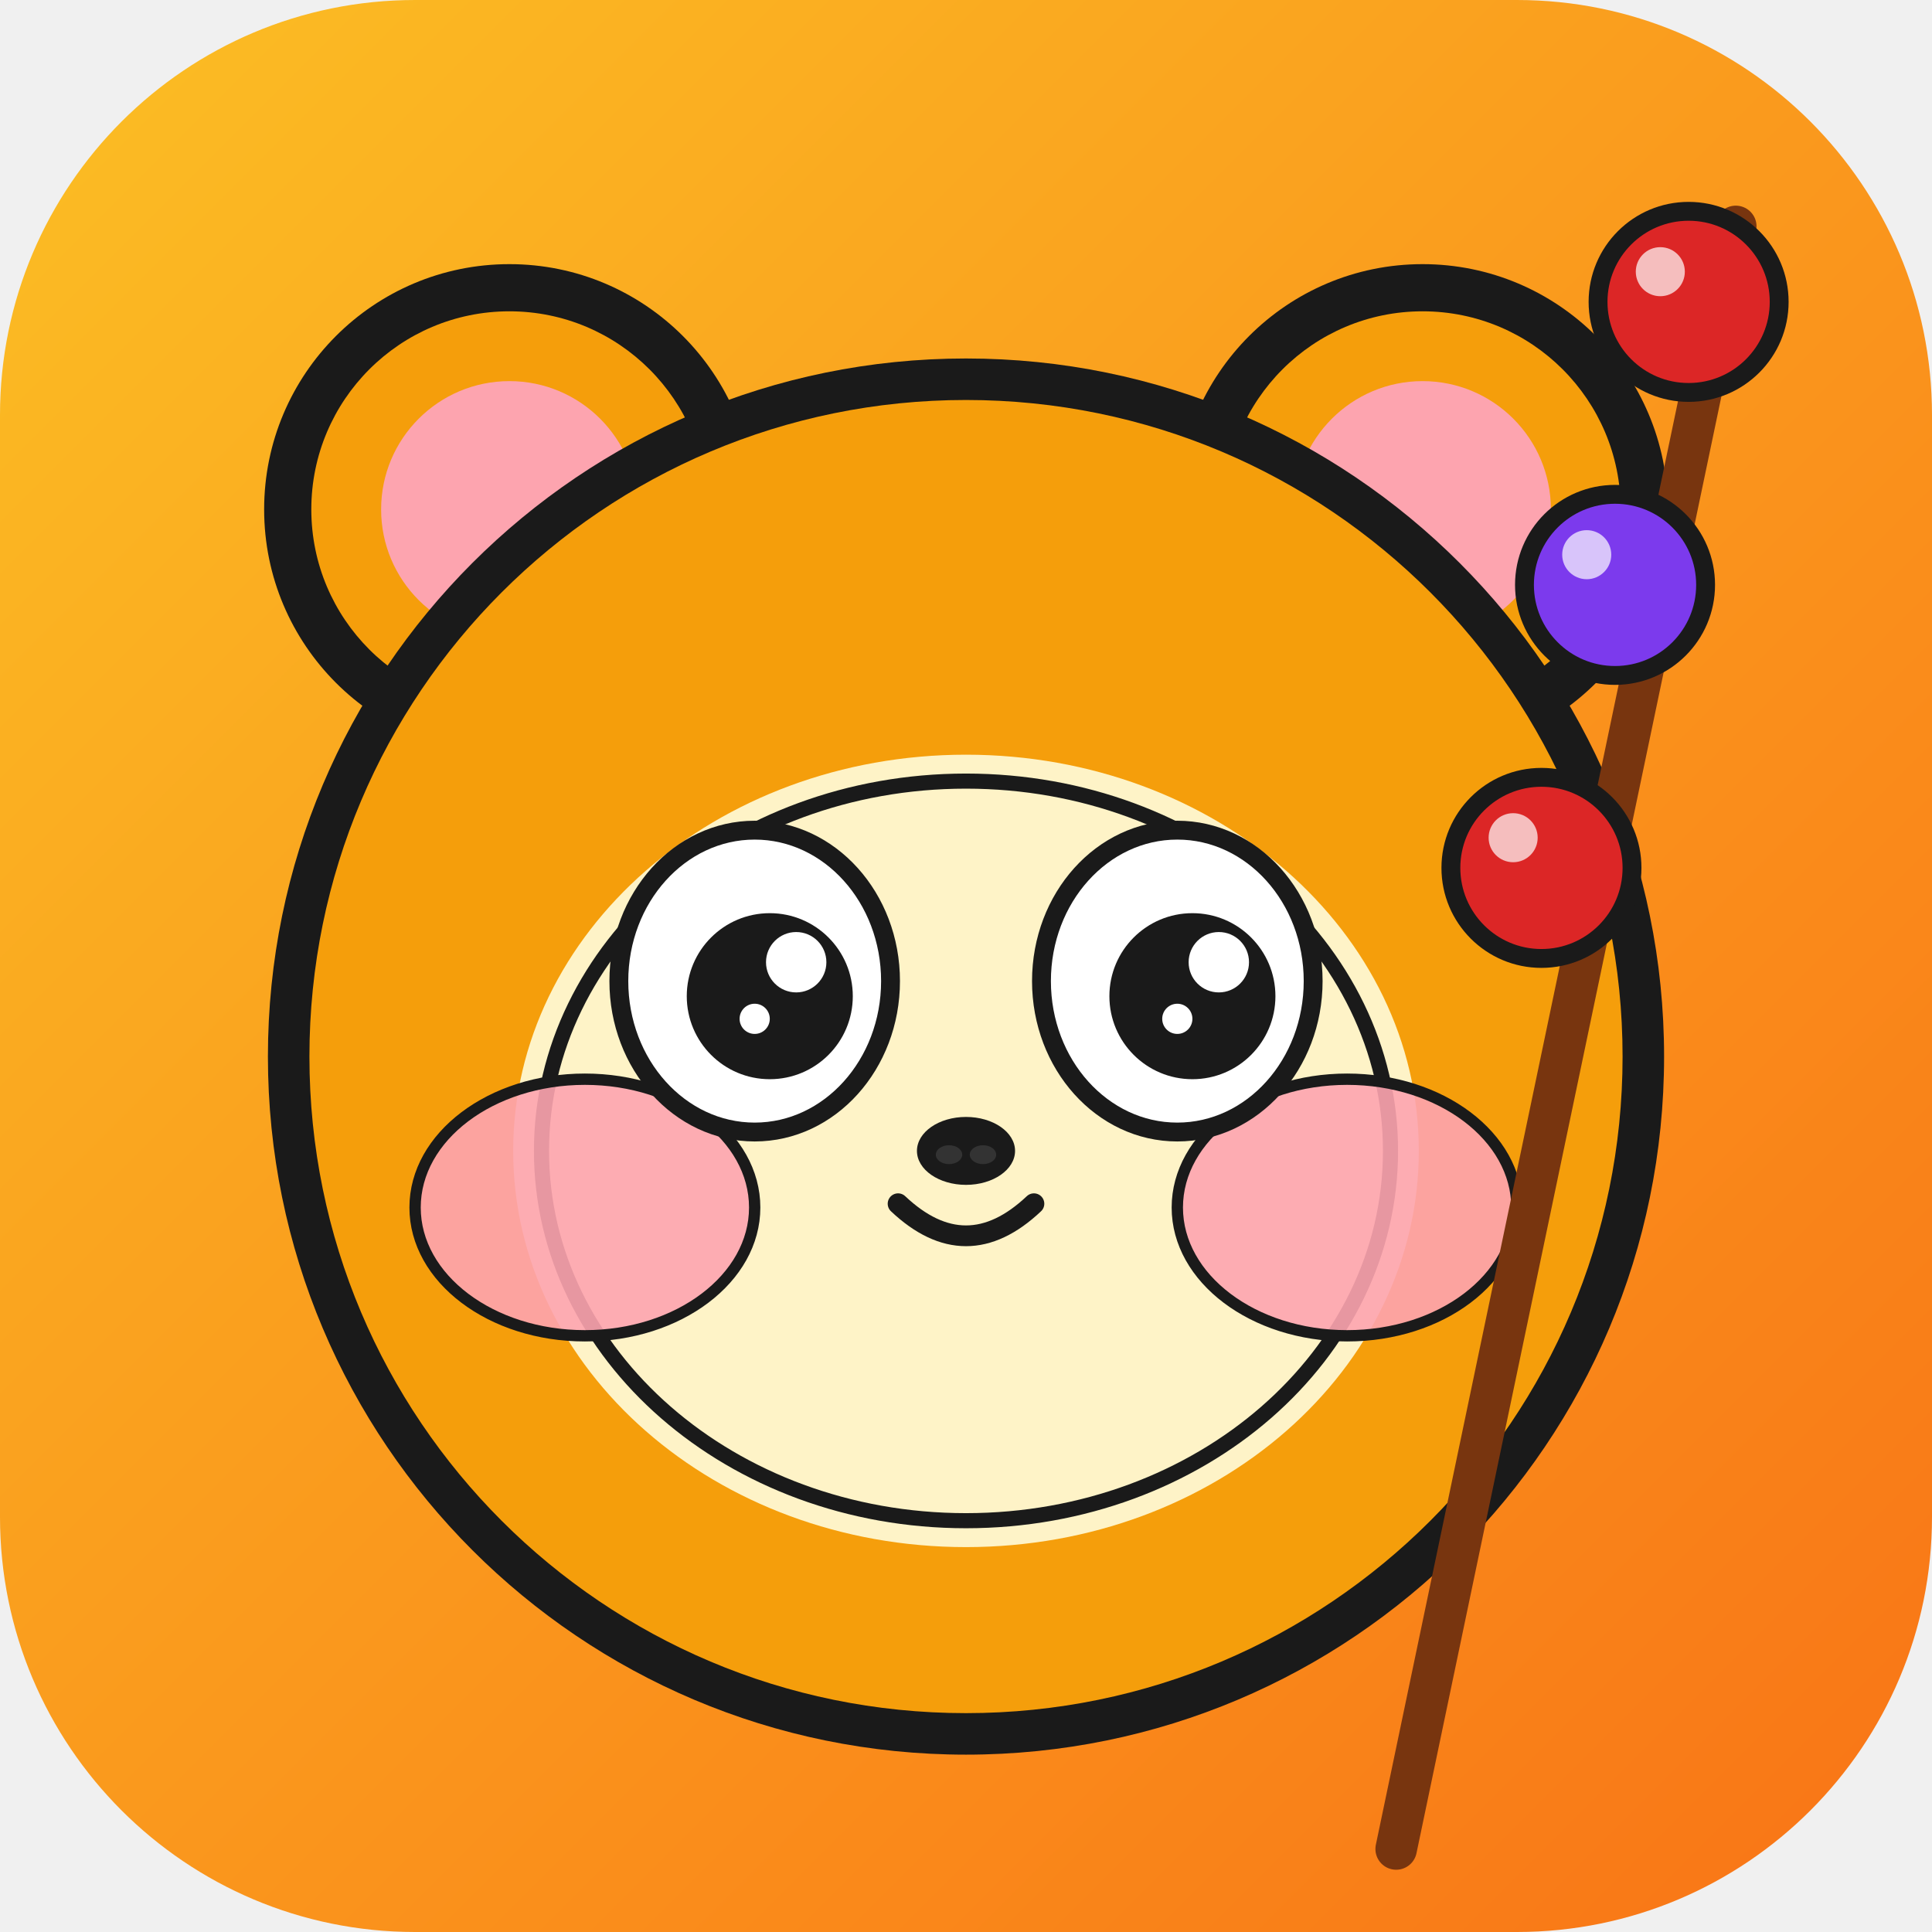
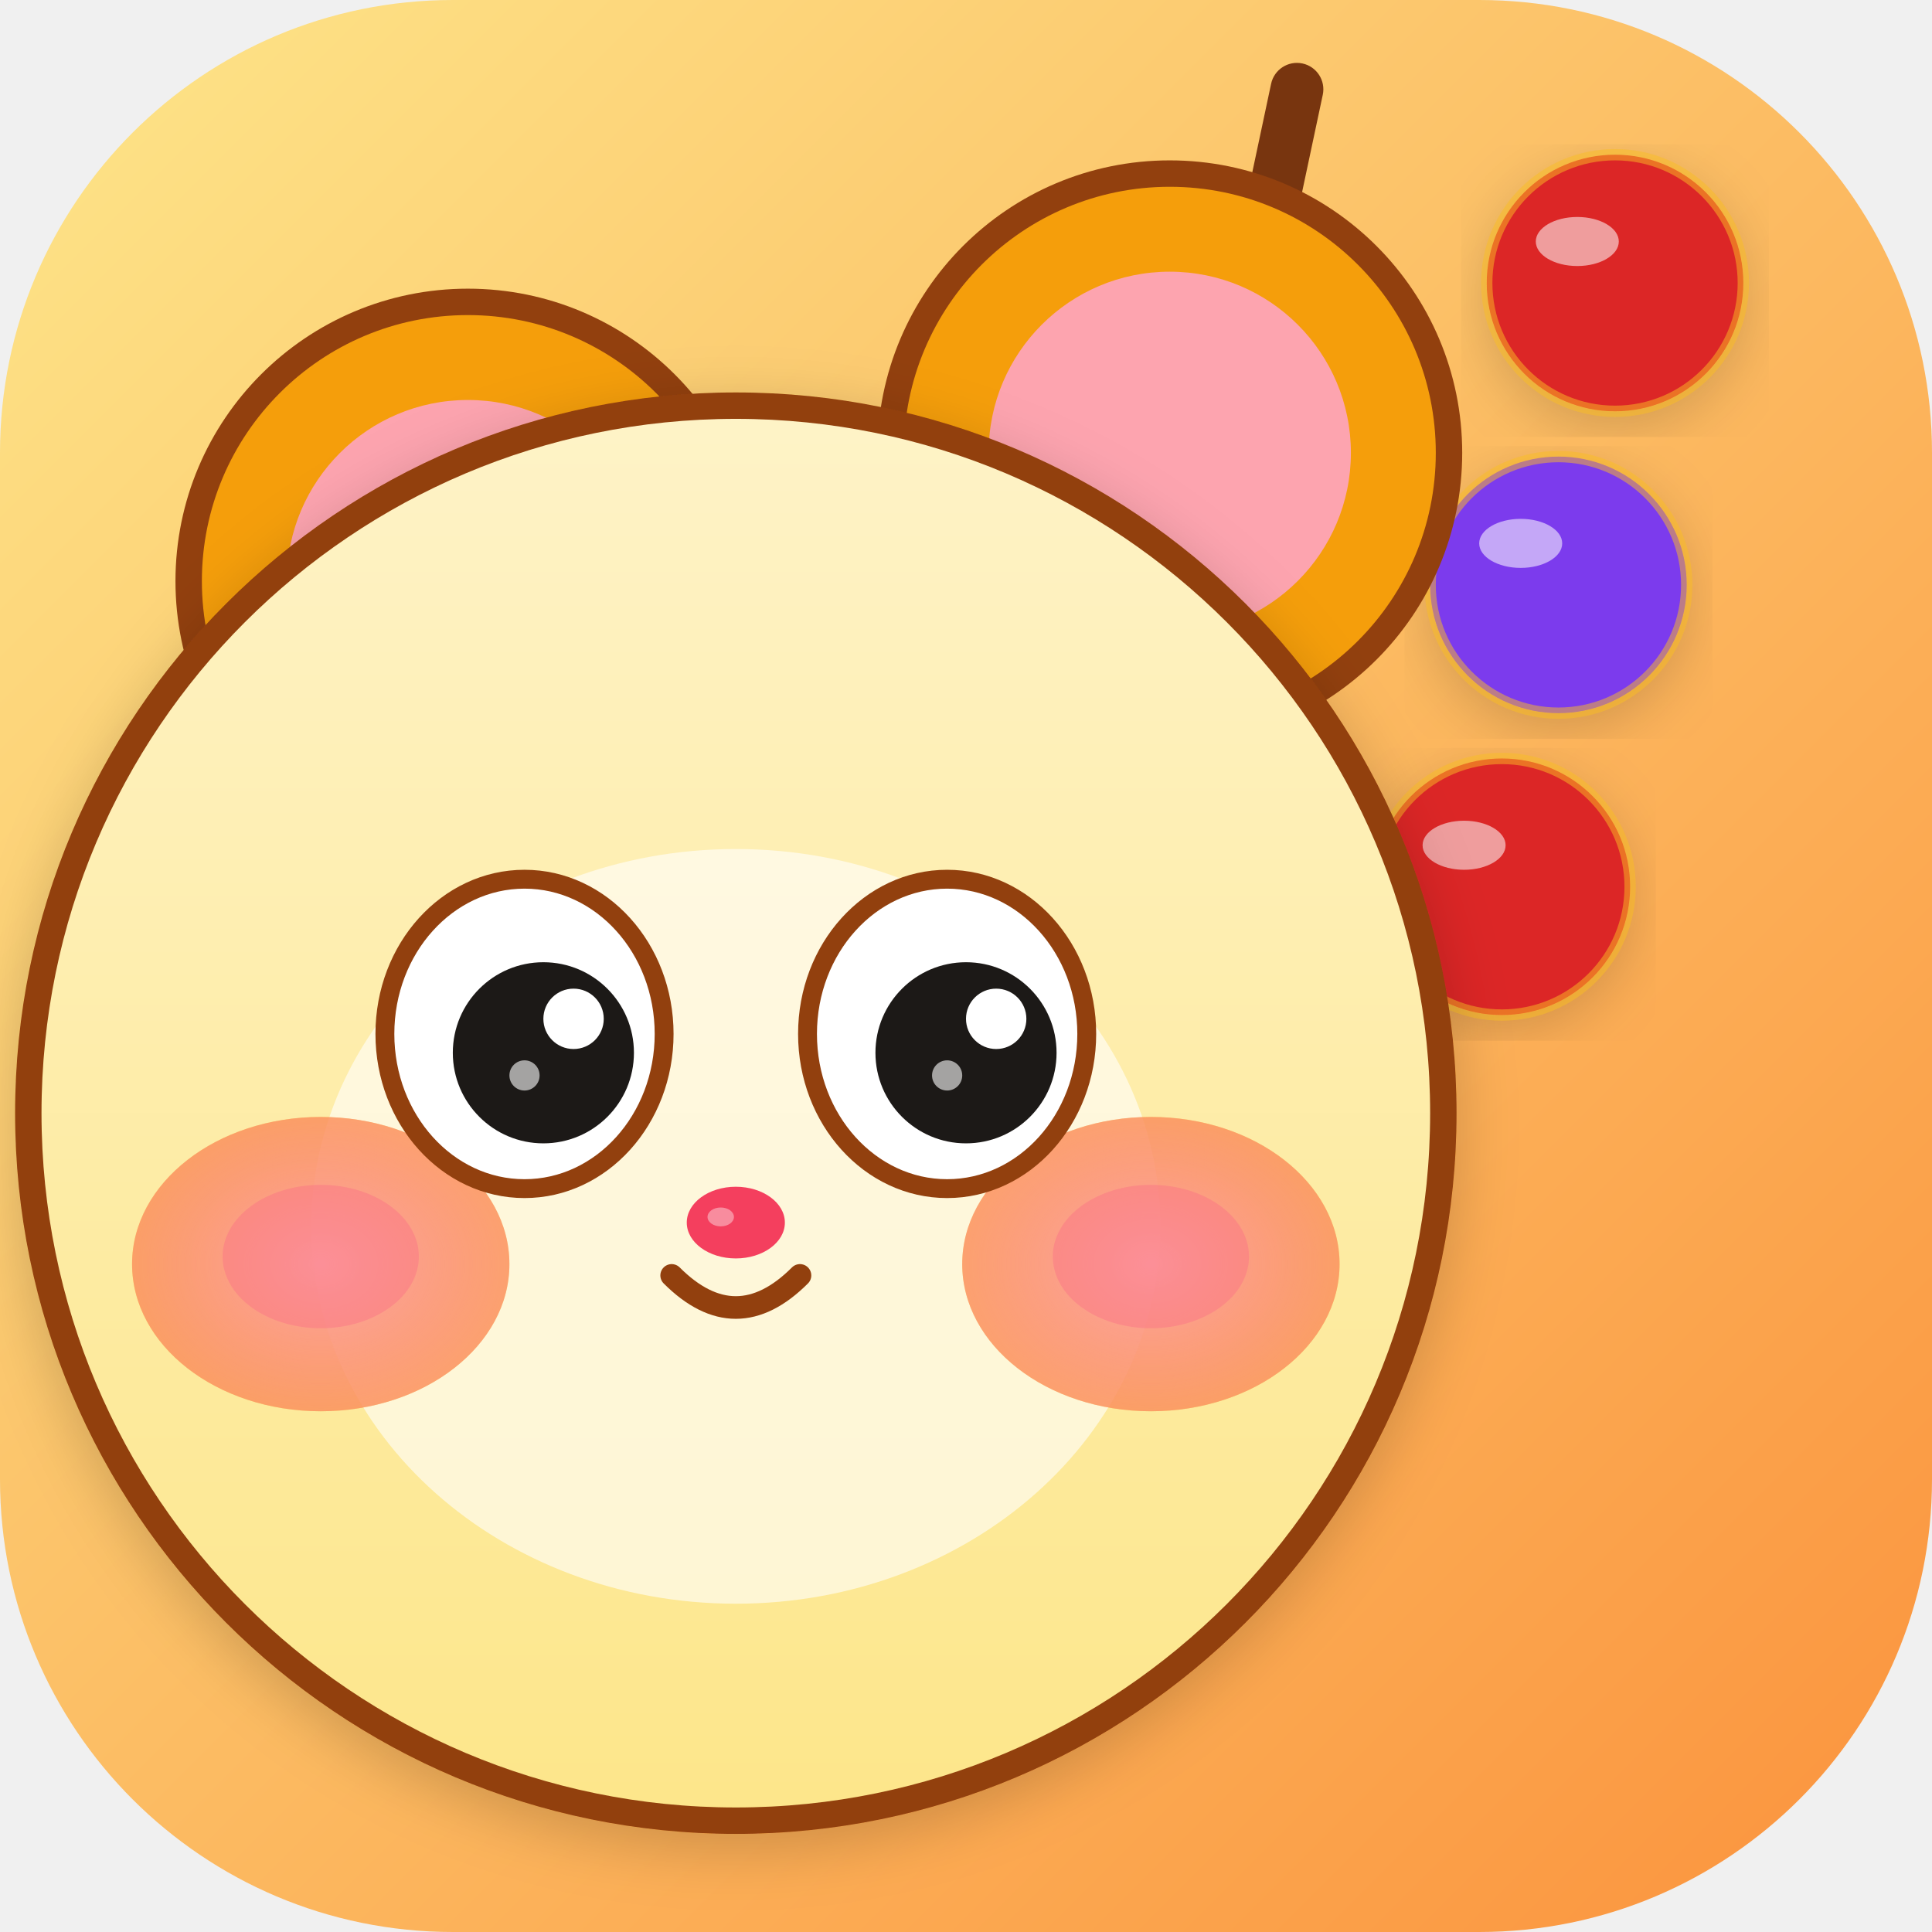
<svg xmlns="http://www.w3.org/2000/svg" viewBox="0 0 1024 1024" width="1024" height="1024">
  <defs>
    <linearGradient id="bg" x1="0" y1="0" x2="1" y2="1">
-       <stop offset="0%" stop-color="#fbbf24" />
-       <stop offset="100%" stop-color="#f97316" />
+       <stop offset="0%" stop-color="#fde68a" />
+       <stop offset="100%" stop-color="#fb923c" />
    </linearGradient>
+     <linearGradient id="headGrad" x1="0" y1="0" x2="0" y2="1">
+       <stop offset="0%" stop-color="#fef3c7" />
+       <stop offset="100%" stop-color="#fde68a" />
+     </linearGradient>
+     <radialGradient id="cheekL" cx="50%" cy="50%">
+       <stop offset="0%" stop-color="#fda4af" stop-opacity="0.9" />
+       <stop offset="100%" stop-color="#fb7185" stop-opacity="0.5" />
+     </radialGradient>
+     <radialGradient id="cheekR" cx="50%" cy="50%">
+       <stop offset="0%" stop-color="#fda4af" stop-opacity="0.9" />
+       <stop offset="100%" stop-color="#fb7185" stop-opacity="0.5" />
+     </radialGradient>
+     <filter id="shadow">
+       <feDropShadow dx="0" dy="8" stdDeviation="16" flood-color="rgba(0,0,0,0.18)" />
+     </filter>
  </defs>
-   <rect width="1024" height="1024" rx="220" fill="url(#bg)" />
-   <circle cx="270" cy="270" r="130" fill="#1a1a1a" />
-   <circle cx="754" cy="270" r="130" fill="#1a1a1a" />
-   <circle cx="270" cy="270" r="105" fill="#f59e0b" />
-   <circle cx="754" cy="270" r="105" fill="#f59e0b" />
-   <circle cx="270" cy="270" r="68" fill="#fda4af" />
-   <circle cx="754" cy="270" r="68" fill="#fda4af" />
-   <circle cx="512" cy="560" r="370" fill="#1a1a1a" />
-   <circle cx="512" cy="560" r="348" fill="#f59e0b" />
-   <ellipse cx="512" cy="610" rx="240" ry="210" fill="#fef3c7" />
-   <ellipse cx="512" cy="610" rx="225" ry="196" stroke="#1a1a1a" stroke-width="8" fill="none" />
-   <ellipse cx="310" cy="640" rx="90" ry="68" fill="#fda4af" opacity="0.9" />
-   <ellipse cx="714" cy="640" rx="90" ry="68" fill="#fda4af" opacity="0.9" />
-   <ellipse cx="310" cy="640" rx="90" ry="68" stroke="#1a1a1a" stroke-width="6" fill="none" />
-   <ellipse cx="714" cy="640" rx="90" ry="68" stroke="#1a1a1a" stroke-width="6" fill="none" />
-   <ellipse cx="400" cy="520" rx="72" ry="80" fill="white" />
-   <ellipse cx="624" cy="520" rx="72" ry="80" fill="white" />
-   <ellipse cx="400" cy="520" rx="72" ry="80" stroke="#1a1a1a" stroke-width="10" fill="none" />
-   <ellipse cx="624" cy="520" rx="72" ry="80" stroke="#1a1a1a" stroke-width="10" fill="none" />
-   <circle cx="408" cy="528" r="44" fill="#1a1a1a" />
-   <circle cx="632" cy="528" r="44" fill="#1a1a1a" />
-   <circle cx="422" cy="510" r="16" fill="white" />
-   <circle cx="646" cy="510" r="16" fill="white" />
-   <circle cx="400" cy="540" r="8" fill="white" />
-   <circle cx="624" cy="540" r="8" fill="white" />
-   <ellipse cx="512" cy="610" rx="26" ry="18" fill="#1a1a1a" />
-   <ellipse cx="503" cy="612" rx="7" ry="5" fill="#333" />
-   <ellipse cx="521" cy="612" rx="7" ry="5" fill="#333" />
-   <path d="M 476 638 Q 512 672 548 638" fill="none" stroke="#1a1a1a" stroke-width="11" stroke-linecap="round" />
-   <line x1="740" y1="980" x2="920" y2="120" stroke="#78350f" stroke-width="22" stroke-linecap="round" />
-   <circle cx="895" cy="160" r="48" fill="#dc2626" stroke="#1a1a1a" stroke-width="10" />
-   <circle cx="856" cy="310" r="48" fill="#7c3aed" stroke="#1a1a1a" stroke-width="10" />
-   <circle cx="817" cy="460" r="48" fill="#dc2626" stroke="#1a1a1a" stroke-width="10" />
-   <circle cx="880" cy="144" r="13" fill="rgba(255,255,255,0.7)" />
-   <circle cx="841" cy="294" r="13" fill="rgba(255,255,255,0.7)" />
-   <circle cx="802" cy="444" r="13" fill="rgba(255,255,255,0.7)" />
+   <rect width="1024" height="1024" rx="240" fill="url(#bg)" />
+   <rect x="580" y="50" width="28" height="680" rx="14" fill="#78350f" transform="rotate(12 720 500)" />
+   <circle cx="856" cy="150" r="68" fill="#dc2626" filter="url(#shadow)" />
+   <circle cx="856" cy="150" r="68" fill="none" stroke="rgba(251,191,36,0.5)" stroke-width="6" />
+   <ellipse cx="836" cy="128" rx="22" ry="13" fill="rgba(255,255,255,0.55)" />
+   <circle cx="826" cy="310" r="68" fill="#7c3aed" filter="url(#shadow)" />
+   <circle cx="826" cy="310" r="68" fill="none" stroke="rgba(251,191,36,0.5)" stroke-width="6" />
+   <ellipse cx="806" cy="288" rx="22" ry="13" fill="rgba(255,255,255,0.55)" />
+   <circle cx="796" cy="470" r="68" fill="#dc2626" filter="url(#shadow)" />
+   <circle cx="796" cy="470" r="68" fill="none" stroke="rgba(251,191,36,0.5)" stroke-width="6" />
+   <ellipse cx="776" cy="448" rx="22" ry="13" fill="rgba(255,255,255,0.55)" />
+   <circle cx="248" cy="308" r="148" fill="#f59e0b" />
+   <circle cx="248" cy="308" r="148" fill="none" stroke="#92400e" stroke-width="14" />
+   <circle cx="248" cy="308" r="96" fill="#fda4af" />
+   <circle cx="620" cy="240" r="148" fill="#f59e0b" />
+   <circle cx="620" cy="240" r="148" fill="none" stroke="#92400e" stroke-width="14" />
+   <circle cx="620" cy="240" r="96" fill="#fda4af" />
+   <circle cx="390" cy="590" r="375" fill="url(#headGrad)" stroke="#92400e" stroke-width="14" filter="url(#shadow)" />
+   <ellipse cx="390" cy="650" rx="225" ry="200" fill="white" opacity="0.6" />
+   <ellipse cx="170" cy="670" rx="100" ry="78" fill="#fbbf24" opacity="0.7" />
+   <ellipse cx="170" cy="670" rx="100" ry="78" fill="url(#cheekL)" />
+   <ellipse cx="610" cy="670" rx="100" ry="78" fill="#fbbf24" opacity="0.7" />
+   <ellipse cx="610" cy="670" rx="100" ry="78" fill="url(#cheekR)" />
+   <ellipse cx="278" cy="548" rx="74" ry="82" fill="white" stroke="#92400e" stroke-width="10" />
+   <ellipse cx="502" cy="548" rx="74" ry="82" fill="white" stroke="#92400e" stroke-width="10" />
+   <circle cx="288" cy="558" r="48" fill="#1c1917" />
+   <circle cx="512" cy="558" r="48" fill="#1c1917" />
+   <circle cx="304" cy="540" r="16" fill="white" />
+   <circle cx="528" cy="540" r="16" fill="white" />
+   <circle cx="278" cy="570" r="8" fill="rgba(255,255,255,0.6)" />
+   <circle cx="502" cy="570" r="8" fill="rgba(255,255,255,0.6)" />
+   <ellipse cx="390" cy="648" rx="26" ry="19" fill="#f43f5e" />
+   <ellipse cx="382" cy="645" rx="7" ry="5" fill="rgba(255,255,255,0.4)" />
+   <path d="M 356 676 Q 390 710 424 676" fill="none" stroke="#92400e" stroke-width="12" stroke-linecap="round" />
+   <ellipse cx="170" cy="666" rx="52" ry="38" fill="#fb7185" opacity="0.45" />
+   <ellipse cx="610" cy="666" rx="52" ry="38" fill="#fb7185" opacity="0.45" />
</svg>
